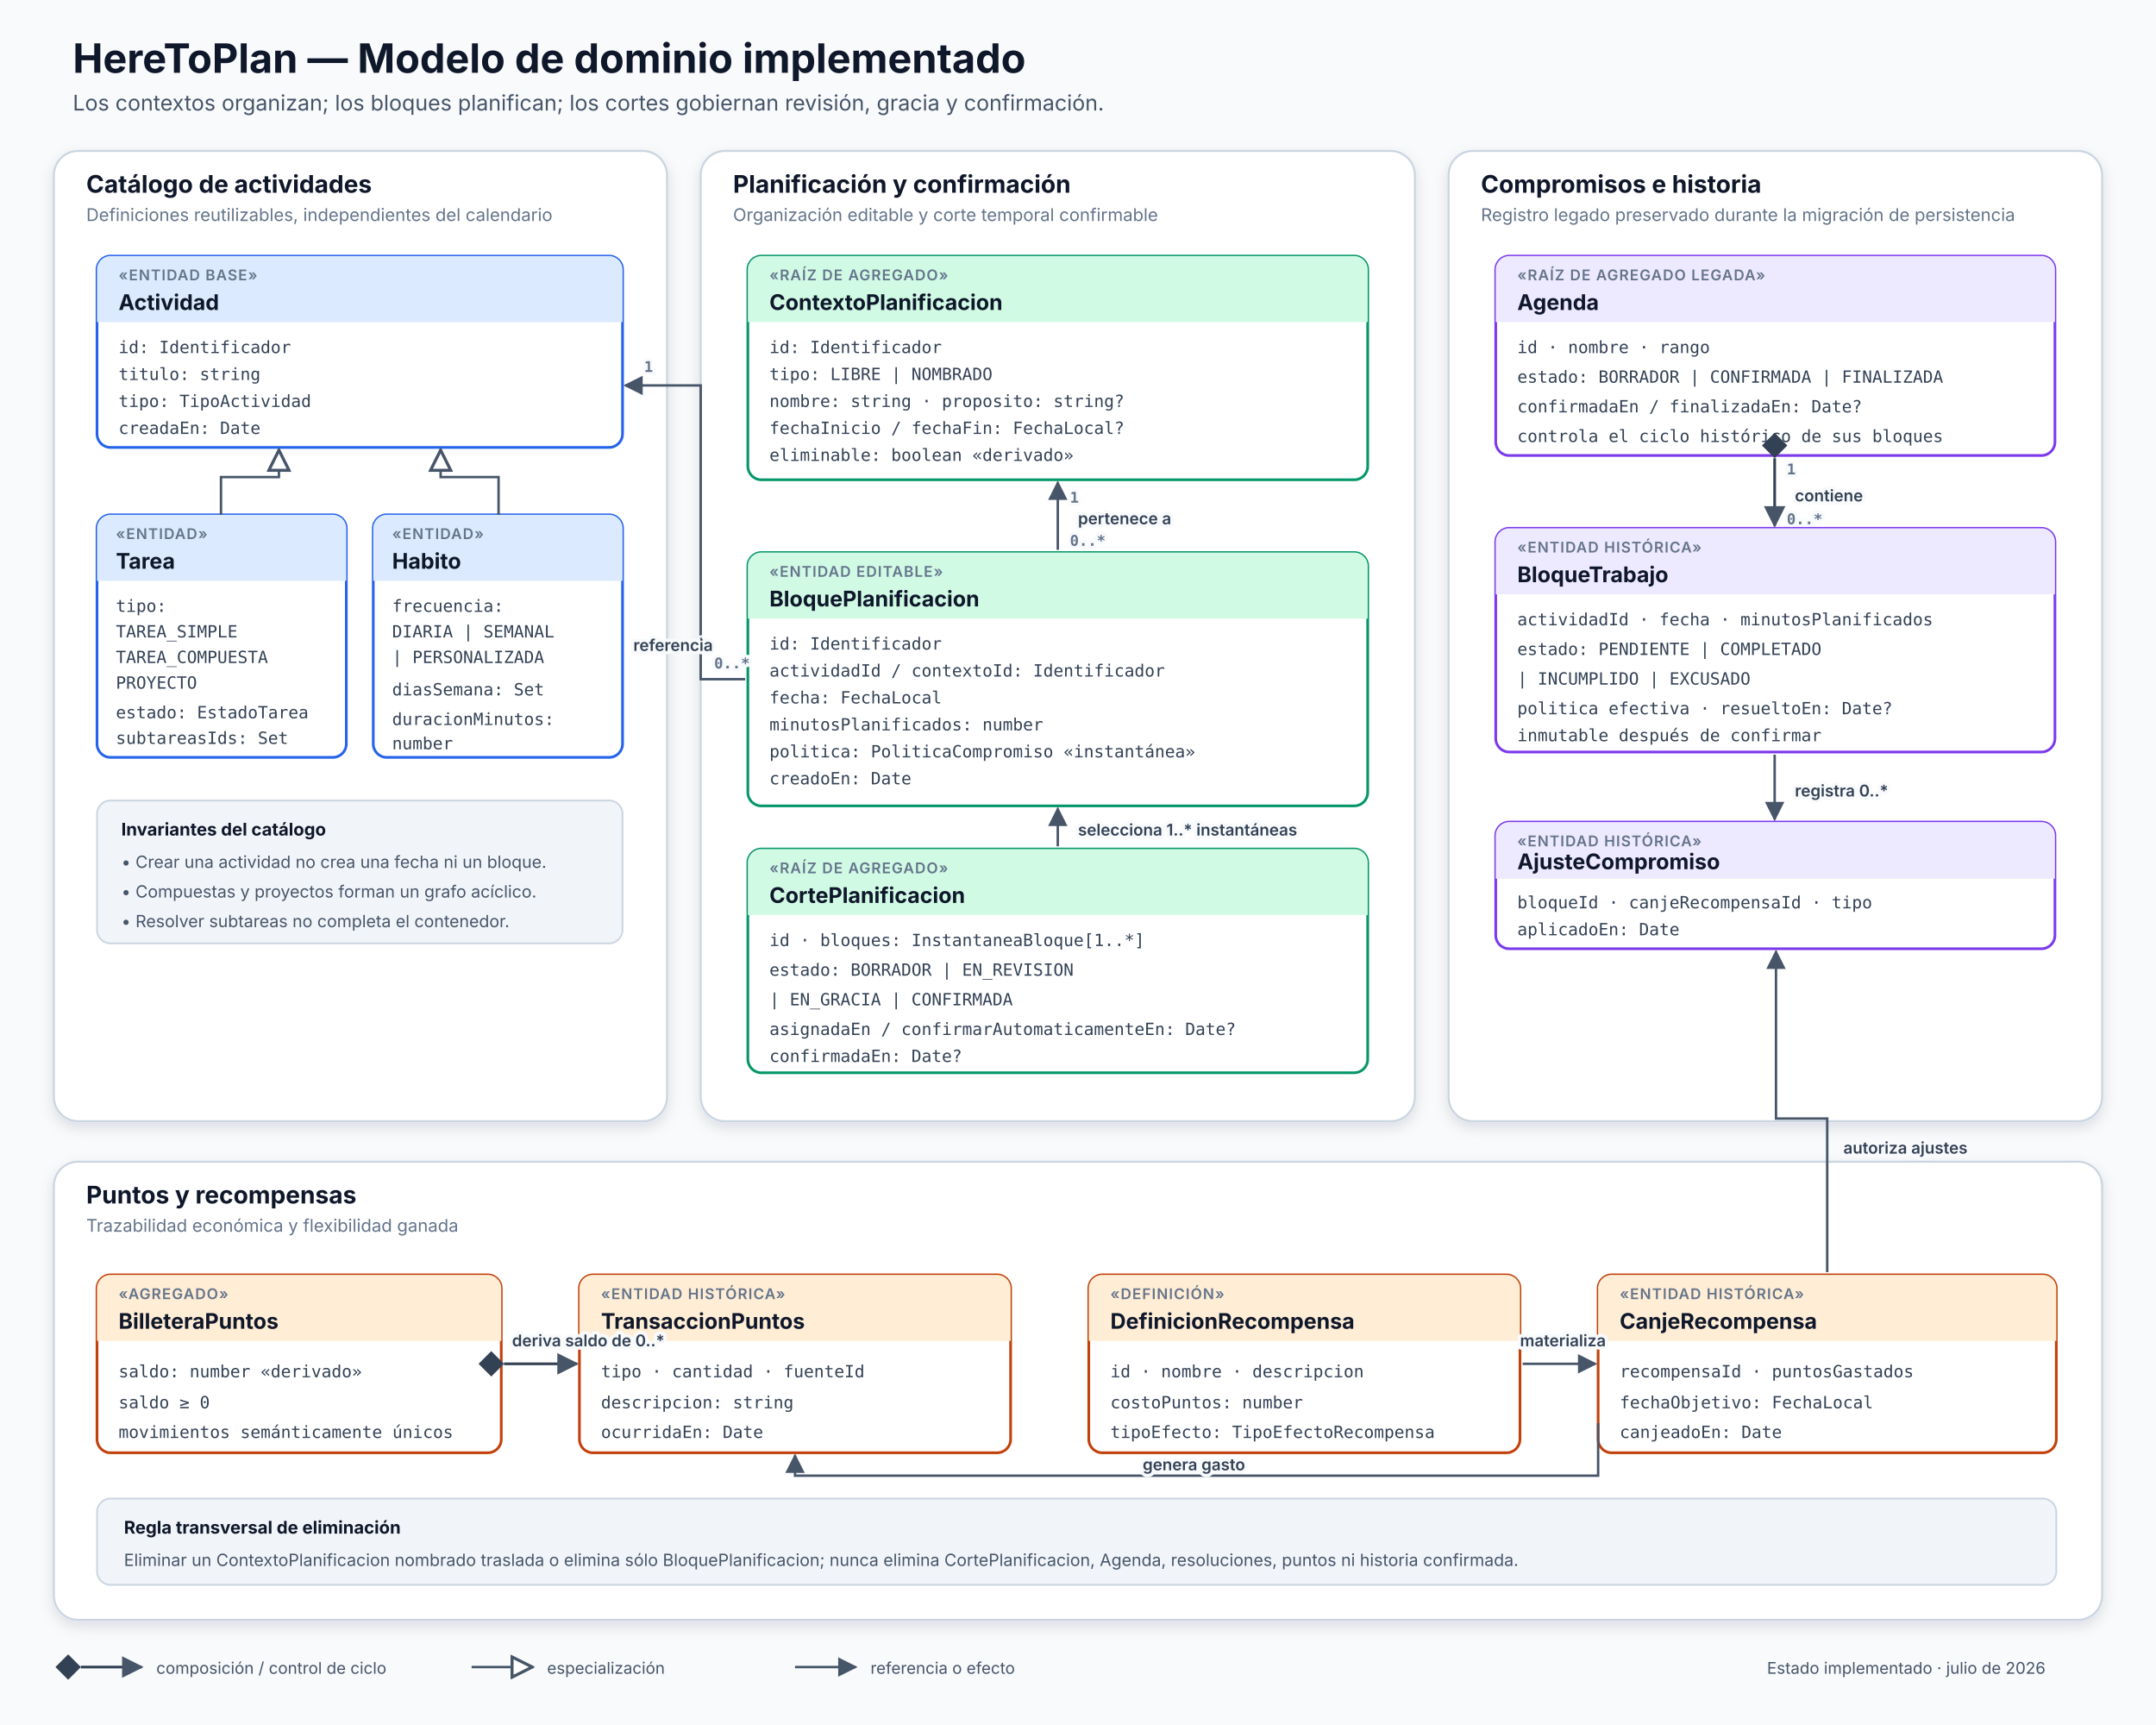
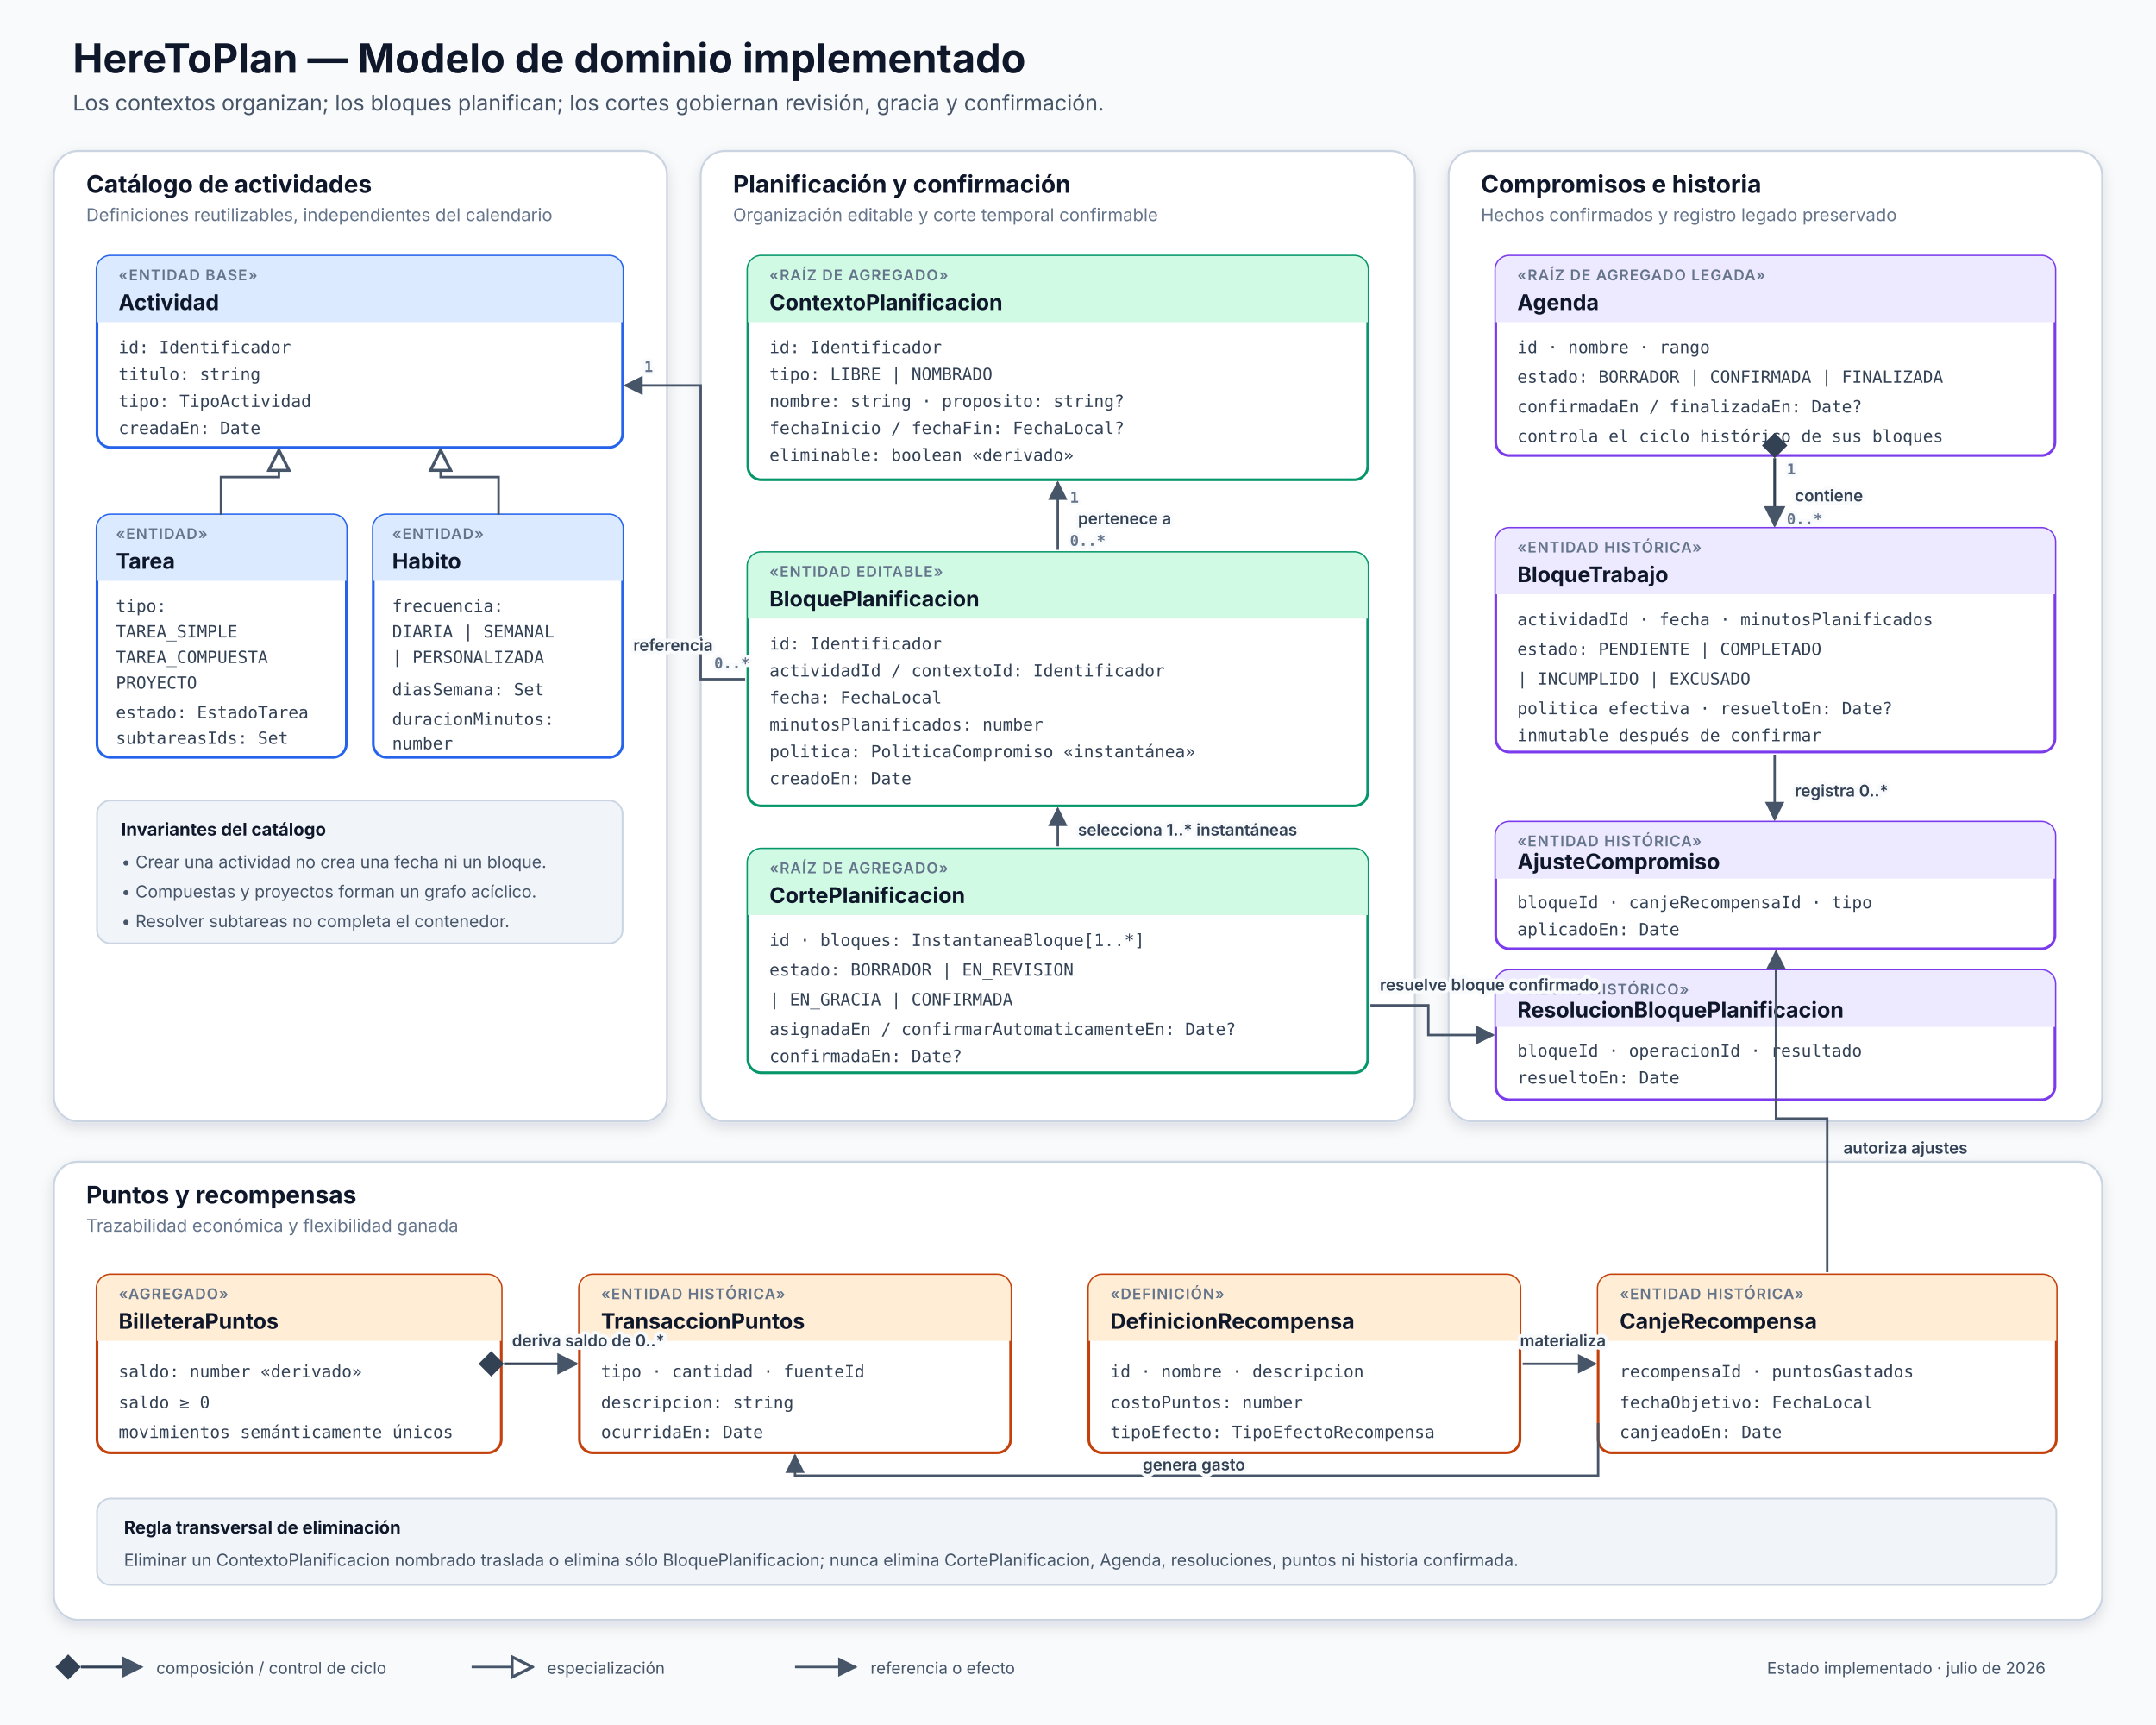
<svg xmlns="http://www.w3.org/2000/svg" width="1600" height="1280" viewBox="0 0 1600 1280" role="img" aria-labelledby="titulo descripcion">
  <defs>
    <filter id="sombra" x="-10%" y="-10%" width="120%" height="130%">
      <feDropShadow dx="0" dy="4" stdDeviation="5" flood-color="#0f172a" flood-opacity="0.12" />
    </filter>
    <marker id="flecha" viewBox="0 0 10 10" refX="9" refY="5" markerWidth="8" markerHeight="8" orient="auto-start-reverse">
      <path d="M 0 0 L 10 5 L 0 10 z" fill="#475569" />
    </marker>
    <marker id="triangulo" viewBox="0 0 12 12" refX="11" refY="6" markerWidth="10" markerHeight="10" orient="auto">
      <path d="M 1 1 L 11 6 L 1 11 z" fill="#ffffff" stroke="#475569" stroke-width="1.5" />
    </marker>
    <marker id="diamante" viewBox="0 0 14 14" refX="13" refY="7" markerWidth="11" markerHeight="11" orient="auto">
      <path d="M 1 7 L 7 1 L 13 7 L 7 13 z" fill="#334155" />
    </marker>
    <style>
      .fondo { fill: #f8fafc; }
      .titulo { font: 700 30px Inter, Segoe UI, sans-serif; fill: #0f172a; }
      .subtitulo { font: 400 16px Inter, Segoe UI, sans-serif; fill: #475569; }
      .grupo { fill: #ffffff; stroke: #cbd5e1; stroke-width: 1.5; rx: 18; filter: url(#sombra); }
      .grupo-titulo { font: 700 18px Inter, Segoe UI, sans-serif; fill: #0f172a; }
      .grupo-subtitulo { font: 400 13px Inter, Segoe UI, sans-serif; fill: #64748b; }
      .clase { fill: #ffffff; stroke-width: 2; rx: 10; }
      .actividad { stroke: #2563eb; }
      .planificacion { stroke: #059669; }
      .historia { stroke: #7c3aed; }
      .economia { stroke: #c2410c; }
      .cabecera-actividad { fill: #dbeafe; }
      .cabecera-planificacion { fill: #d1fae5; }
      .cabecera-historia { fill: #ede9fe; }
      .cabecera-economia { fill: #ffedd5; }
      .estereotipo { font: 600 11px Inter, Segoe UI, sans-serif; fill: #64748b; letter-spacing: 0.06em; }
      .nombre { font: 700 16px Inter, Segoe UI, sans-serif; fill: #0f172a; }
      .atributo { font: 400 12.5px ui-monospace, SFMono-Regular, Consolas, monospace; fill: #334155; }
      .regla { fill: #f1f5f9; stroke: #cbd5e1; stroke-width: 1.3; rx: 10; }
      .regla-titulo { font: 700 13px Inter, Segoe UI, sans-serif; fill: #0f172a; }
      .regla-texto { font: 400 12.5px Inter, Segoe UI, sans-serif; fill: #475569; }
      .relacion { fill: none; stroke: #475569; stroke-width: 1.8; marker-end: url(#flecha); }
      .herencia { fill: none; stroke: #475569; stroke-width: 1.8; marker-end: url(#triangulo); }
      .composicion { fill: none; stroke: #334155; stroke-width: 2; marker-start: url(#diamante); marker-end: url(#flecha); }
      .relacion-etiqueta { font: 600 12px Inter, Segoe UI, sans-serif; fill: #334155; paint-order: stroke; stroke: #f8fafc; stroke-width: 5px; stroke-linejoin: round; }
      .multiplicidad { font: 700 11px ui-monospace, SFMono-Regular, Consolas, monospace; fill: #64748b; paint-order: stroke; stroke: #f8fafc; stroke-width: 4px; }
      .leyenda { font: 400 12px Inter, Segoe UI, sans-serif; fill: #475569; }
    </style>
  </defs>
  <rect class="fondo" width="1600" height="1280" />
  <text class="titulo" x="54" y="54">HereToPlan — Modelo de dominio implementado</text>
  <text class="subtitulo" x="54" y="82">Los contextos organizan; los bloques planifican; los cortes gobiernan revisión, gracia y confirmación.</text>
  <rect class="grupo" x="40" y="112" width="455" height="720" />
  <text class="grupo-titulo" x="64" y="143">Catálogo de actividades</text>
  <text class="grupo-subtitulo" x="64" y="164">Definiciones reutilizables, independientes del calendario</text>
  <g transform="translate(72 190)">
    <rect class="clase actividad" width="390" height="142" />
    <path class="cabecera-actividad" d="M10 0 H380 A10 10 0 0 1 390 10 V49 H0 V10 A10 10 0 0 1 10 0" />
    <text class="estereotipo" x="16" y="18">«ENTIDAD BASE»</text>
    <text class="nombre" x="16" y="40">Actividad</text>
    <text class="atributo" x="16" y="72">id: Identificador</text>
    <text class="atributo" x="16" y="92">titulo: string</text>
    <text class="atributo" x="16" y="112">tipo: TipoActividad</text>
    <text class="atributo" x="16" y="132">creadaEn: Date</text>
  </g>
  <g transform="translate(72 382)">
    <rect class="clase actividad" width="185" height="180" />
    <path class="cabecera-actividad" d="M10 0 H175 A10 10 0 0 1 185 10 V49 H0 V10 A10 10 0 0 1 10 0" />
    <text class="estereotipo" x="14" y="18">«ENTIDAD»</text>
    <text class="nombre" x="14" y="40">Tarea</text>
    <text class="atributo" x="14" y="72">tipo:</text>
    <text class="atributo" x="14" y="91">TAREA_SIMPLE</text>
    <text class="atributo" x="14" y="110">TAREA_COMPUESTA</text>
    <text class="atributo" x="14" y="129">PROYECTO</text>
    <text class="atributo" x="14" y="151">estado: EstadoTarea</text>
    <text class="atributo" x="14" y="170">subtareasIds: Set</text>
  </g>
  <g transform="translate(277 382)">
    <rect class="clase actividad" width="185" height="180" />
    <path class="cabecera-actividad" d="M10 0 H175 A10 10 0 0 1 185 10 V49 H0 V10 A10 10 0 0 1 10 0" />
    <text class="estereotipo" x="14" y="18">«ENTIDAD»</text>
    <text class="nombre" x="14" y="40">Habito</text>
    <text class="atributo" x="14" y="72">frecuencia:</text>
    <text class="atributo" x="14" y="91">DIARIA | SEMANAL</text>
    <text class="atributo" x="14" y="110">| PERSONALIZADA</text>
    <text class="atributo" x="14" y="134">diasSemana: Set</text>
    <text class="atributo" x="14" y="156">duracionMinutos:</text>
    <text class="atributo" x="14" y="174">number</text>
  </g>
  <path class="herencia" d="M164 382 V354 H207 V334" />
  <path class="herencia" d="M370 382 V354 H327 V334" />
  <rect class="regla" x="72" y="594" width="390" height="106" />
  <text class="regla-titulo" x="90" y="620">Invariantes del catálogo</text>
  <text class="regla-texto" x="90" y="644">• Crear una actividad no crea una fecha ni un bloque.</text>
  <text class="regla-texto" x="90" y="666">• Compuestas y proyectos forman un grafo acíclico.</text>
  <text class="regla-texto" x="90" y="688">• Resolver subtareas no completa el contenedor.</text>
  <rect class="grupo" x="520" y="112" width="530" height="720" />
  <text class="grupo-titulo" x="544" y="143">Planificación y confirmación</text>
  <text class="grupo-subtitulo" x="544" y="164">Organización editable y corte temporal confirmable</text>
  <g transform="translate(555 190)">
    <rect class="clase planificacion" width="460" height="166" />
    <path class="cabecera-planificacion" d="M10 0 H450 A10 10 0 0 1 460 10 V49 H0 V10 A10 10 0 0 1 10 0" />
    <text class="estereotipo" x="16" y="18">«RAÍZ DE AGREGADO»</text>
    <text class="nombre" x="16" y="40">ContextoPlanificacion</text>
    <text class="atributo" x="16" y="72">id: Identificador</text>
    <text class="atributo" x="16" y="92">tipo: LIBRE | NOMBRADO</text>
    <text class="atributo" x="16" y="112">nombre: string · proposito: string?</text>
    <text class="atributo" x="16" y="132">fechaInicio / fechaFin: FechaLocal?</text>
    <text class="atributo" x="16" y="152">eliminable: boolean «derivado»</text>
  </g>
  <g transform="translate(555 410)">
    <rect class="clase planificacion" width="460" height="188" />
    <path class="cabecera-planificacion" d="M10 0 H450 A10 10 0 0 1 460 10 V49 H0 V10 A10 10 0 0 1 10 0" />
    <text class="estereotipo" x="16" y="18">«ENTIDAD EDITABLE»</text>
    <text class="nombre" x="16" y="40">BloquePlanificacion</text>
    <text class="atributo" x="16" y="72">id: Identificador</text>
    <text class="atributo" x="16" y="92">actividadId / contextoId: Identificador</text>
    <text class="atributo" x="16" y="112">fecha: FechaLocal</text>
    <text class="atributo" x="16" y="132">minutosPlanificados: number</text>
    <text class="atributo" x="16" y="152">politica: PoliticaCompromiso «instantánea»</text>
    <text class="atributo" x="16" y="172">creadoEn: Date</text>
  </g>
  <g transform="translate(555 630)">
    <rect class="clase planificacion" width="460" height="166" />
    <path class="cabecera-planificacion" d="M10 0 H450 A10 10 0 0 1 460 10 V49 H0 V10 A10 10 0 0 1 10 0" />
    <text class="estereotipo" x="16" y="18">«RAÍZ DE AGREGADO»</text>
    <text class="nombre" x="16" y="40">CortePlanificacion</text>
    <text class="atributo" x="16" y="72">id · bloques: InstantaneaBloque[1..*]</text>
    <text class="atributo" x="16" y="94">estado: BORRADOR | EN_REVISION</text>
    <text class="atributo" x="16" y="116">| EN_GRACIA | CONFIRMADA</text>
    <text class="atributo" x="16" y="138">asignadaEn / confirmarAutomaticamenteEn: Date?</text>
    <text class="atributo" x="16" y="158">confirmadaEn: Date?</text>
  </g>
  <path class="relacion" d="M785 408 V358" />
  <text class="relacion-etiqueta" x="800" y="389">pertenece a</text>
  <text class="multiplicidad" x="794" y="373">1</text>
  <text class="multiplicidad" x="794" y="405">0..*</text>
  <path class="relacion" d="M785 628 V600" />
  <text class="relacion-etiqueta" x="800" y="620">selecciona 1..* instantáneas</text>
  <path class="relacion" d="M553 504 H520 V286 H464" />
  <text class="relacion-etiqueta" x="470" y="483">referencia</text>
  <text class="multiplicidad" x="478" y="276">1</text>
  <text class="multiplicidad" x="530" y="496">0..*</text>
  <rect class="grupo" x="1075" y="112" width="485" height="720" />
  <text class="grupo-titulo" x="1099" y="143">Compromisos e historia</text>
-   <text class="grupo-subtitulo" x="1099" y="164">Registro legado preservado durante la migración de persistencia</text>
+   <text class="grupo-subtitulo" x="1099" y="164">Hechos confirmados y registro legado preservado</text>
  <g transform="translate(1110 190)">
    <rect class="clase historia" width="415" height="148" />
    <path class="cabecera-historia" d="M10 0 H405 A10 10 0 0 1 415 10 V49 H0 V10 A10 10 0 0 1 10 0" />
    <text class="estereotipo" x="16" y="18">«RAÍZ DE AGREGADO LEGADA»</text>
    <text class="nombre" x="16" y="40">Agenda</text>
    <text class="atributo" x="16" y="72">id · nombre · rango</text>
    <text class="atributo" x="16" y="94">estado: BORRADOR | CONFIRMADA | FINALIZADA</text>
    <text class="atributo" x="16" y="116">confirmadaEn / finalizadaEn: Date?</text>
    <text class="atributo" x="16" y="138">controla el ciclo histórico de sus bloques</text>
  </g>
  <g transform="translate(1110 392)">
    <rect class="clase historia" width="415" height="166" />
    <path class="cabecera-historia" d="M10 0 H405 A10 10 0 0 1 415 10 V49 H0 V10 A10 10 0 0 1 10 0" />
    <text class="estereotipo" x="16" y="18">«ENTIDAD HISTÓRICA»</text>
    <text class="nombre" x="16" y="40">BloqueTrabajo</text>
    <text class="atributo" x="16" y="72">actividadId · fecha · minutosPlanificados</text>
    <text class="atributo" x="16" y="94">estado: PENDIENTE | COMPLETADO</text>
    <text class="atributo" x="16" y="116">| INCUMPLIDO | EXCUSADO</text>
    <text class="atributo" x="16" y="138">politica efectiva · resueltoEn: Date?</text>
    <text class="atributo" x="16" y="158">inmutable después de confirmar</text>
  </g>
  <g transform="translate(1110 610)">
    <rect class="clase historia" width="415" height="94" />
    <path class="cabecera-historia" d="M10 0 H405 A10 10 0 0 1 415 10 V42 H0 V10 A10 10 0 0 1 10 0" />
    <text class="estereotipo" x="16" y="18">«ENTIDAD HISTÓRICA»</text>
    <text class="nombre" x="16" y="35">AjusteCompromiso</text>
    <text class="atributo" x="16" y="64">bloqueId · canjeRecompensaId · tipo</text>
    <text class="atributo" x="16" y="84">aplicadoEn: Date</text>
  </g>
  <path class="composicion" d="M1317 340 V390" />
  <text class="relacion-etiqueta" x="1332" y="372">contiene</text>
  <text class="multiplicidad" x="1326" y="352">1</text>
  <text class="multiplicidad" x="1326" y="389">0..*</text>
  <path class="relacion" d="M1317 560 V608" />
  <text class="relacion-etiqueta" x="1332" y="591">registra 0..*</text>
+   <g transform="translate(1110 720)">
+     <rect class="clase historia" width="415" height="96" />
+     <path class="cabecera-historia" d="M10 0 H405 A10 10 0 0 1 415 10 V42 H0 V10 A10 10 0 0 1 10 0" />
+     <text class="estereotipo" x="16" y="18">«HECHO HISTÓRICO»</text>
+     <text class="nombre" x="16" y="35">ResolucionBloquePlanificacion</text>
+     <text class="atributo" x="16" y="64">bloqueId · operacionId · resultado</text>
+     <text class="atributo" x="16" y="84">resueltoEn: Date</text>
+   </g>
+   <path class="relacion" d="M1017 746 H1060 V768 H1108" />
+   <text class="relacion-etiqueta" x="1024" y="735">resuelve bloque confirmado</text>
  <rect class="grupo" x="40" y="862" width="1520" height="340" />
  <text class="grupo-titulo" x="64" y="893">Puntos y recompensas</text>
  <text class="grupo-subtitulo" x="64" y="914">Trazabilidad económica y flexibilidad ganada</text>
  <g transform="translate(72 946)">
    <rect class="clase economia" width="300" height="132" />
    <path class="cabecera-economia" d="M10 0 H290 A10 10 0 0 1 300 10 V49 H0 V10 A10 10 0 0 1 10 0" />
    <text class="estereotipo" x="16" y="18">«AGREGADO»</text>
    <text class="nombre" x="16" y="40">BilleteraPuntos</text>
    <text class="atributo" x="16" y="76">saldo: number «derivado»</text>
    <text class="atributo" x="16" y="99">saldo ≥ 0</text>
    <text class="atributo" x="16" y="121">movimientos semánticamente únicos</text>
  </g>
  <g transform="translate(430 946)">
    <rect class="clase economia" width="320" height="132" />
    <path class="cabecera-economia" d="M10 0 H310 A10 10 0 0 1 320 10 V49 H0 V10 A10 10 0 0 1 10 0" />
    <text class="estereotipo" x="16" y="18">«ENTIDAD HISTÓRICA»</text>
    <text class="nombre" x="16" y="40">TransaccionPuntos</text>
    <text class="atributo" x="16" y="76">tipo · cantidad · fuenteId</text>
    <text class="atributo" x="16" y="99">descripcion: string</text>
    <text class="atributo" x="16" y="121">ocurridaEn: Date</text>
  </g>
  <g transform="translate(808 946)">
    <rect class="clase economia" width="320" height="132" />
    <path class="cabecera-economia" d="M10 0 H310 A10 10 0 0 1 320 10 V49 H0 V10 A10 10 0 0 1 10 0" />
    <text class="estereotipo" x="16" y="18">«DEFINICIÓN»</text>
    <text class="nombre" x="16" y="40">DefinicionRecompensa</text>
    <text class="atributo" x="16" y="76">id · nombre · descripcion</text>
    <text class="atributo" x="16" y="99">costoPuntos: number</text>
    <text class="atributo" x="16" y="121">tipoEfecto: TipoEfectoRecompensa</text>
  </g>
  <g transform="translate(1186 946)">
    <rect class="clase economia" width="340" height="132" />
    <path class="cabecera-economia" d="M10 0 H330 A10 10 0 0 1 340 10 V49 H0 V10 A10 10 0 0 1 10 0" />
    <text class="estereotipo" x="16" y="18">«ENTIDAD HISTÓRICA»</text>
    <text class="nombre" x="16" y="40">CanjeRecompensa</text>
    <text class="atributo" x="16" y="76">recompensaId · puntosGastados</text>
    <text class="atributo" x="16" y="99">fechaObjetivo: FechaLocal</text>
    <text class="atributo" x="16" y="121">canjeadoEn: Date</text>
  </g>
  <path class="composicion" d="M374 1012 H428" />
  <text class="relacion-etiqueta" x="380" y="999">deriva saldo de 0..*</text>
  <path class="relacion" d="M1130 1012 H1184" />
  <text class="relacion-etiqueta" x="1128" y="999">materializa</text>
  <path class="relacion" d="M1186 1056 V1095 H590 V1080" />
  <text class="relacion-etiqueta" x="848" y="1091">genera gasto</text>
  <path class="relacion" d="M1356 944 V830 H1318 V706" />
  <text class="relacion-etiqueta" x="1368" y="856">autoriza ajustes</text>
  <rect class="regla" x="72" y="1112" width="1454" height="64" />
  <text class="regla-titulo" x="92" y="1138">Regla transversal de eliminación</text>
  <text class="regla-texto" x="92" y="1162">Eliminar un ContextoPlanificacion nombrado traslada o elimina sólo BloquePlanificacion; nunca elimina CortePlanificacion, Agenda, resoluciones, puntos ni historia confirmada.</text>
  <line x1="60" y1="1237" x2="105" y2="1237" class="composicion" />
  <text class="leyenda" x="116" y="1242">composición / control de ciclo</text>
  <line x1="350" y1="1237" x2="395" y2="1237" class="herencia" />
  <text class="leyenda" x="406" y="1242">especialización</text>
  <line x1="590" y1="1237" x2="635" y2="1237" class="relacion" />
  <text class="leyenda" x="646" y="1242">referencia o efecto</text>
  <text class="leyenda" x="1518" y="1242" text-anchor="end">Estado implementado · julio de 2026</text>
</svg>
